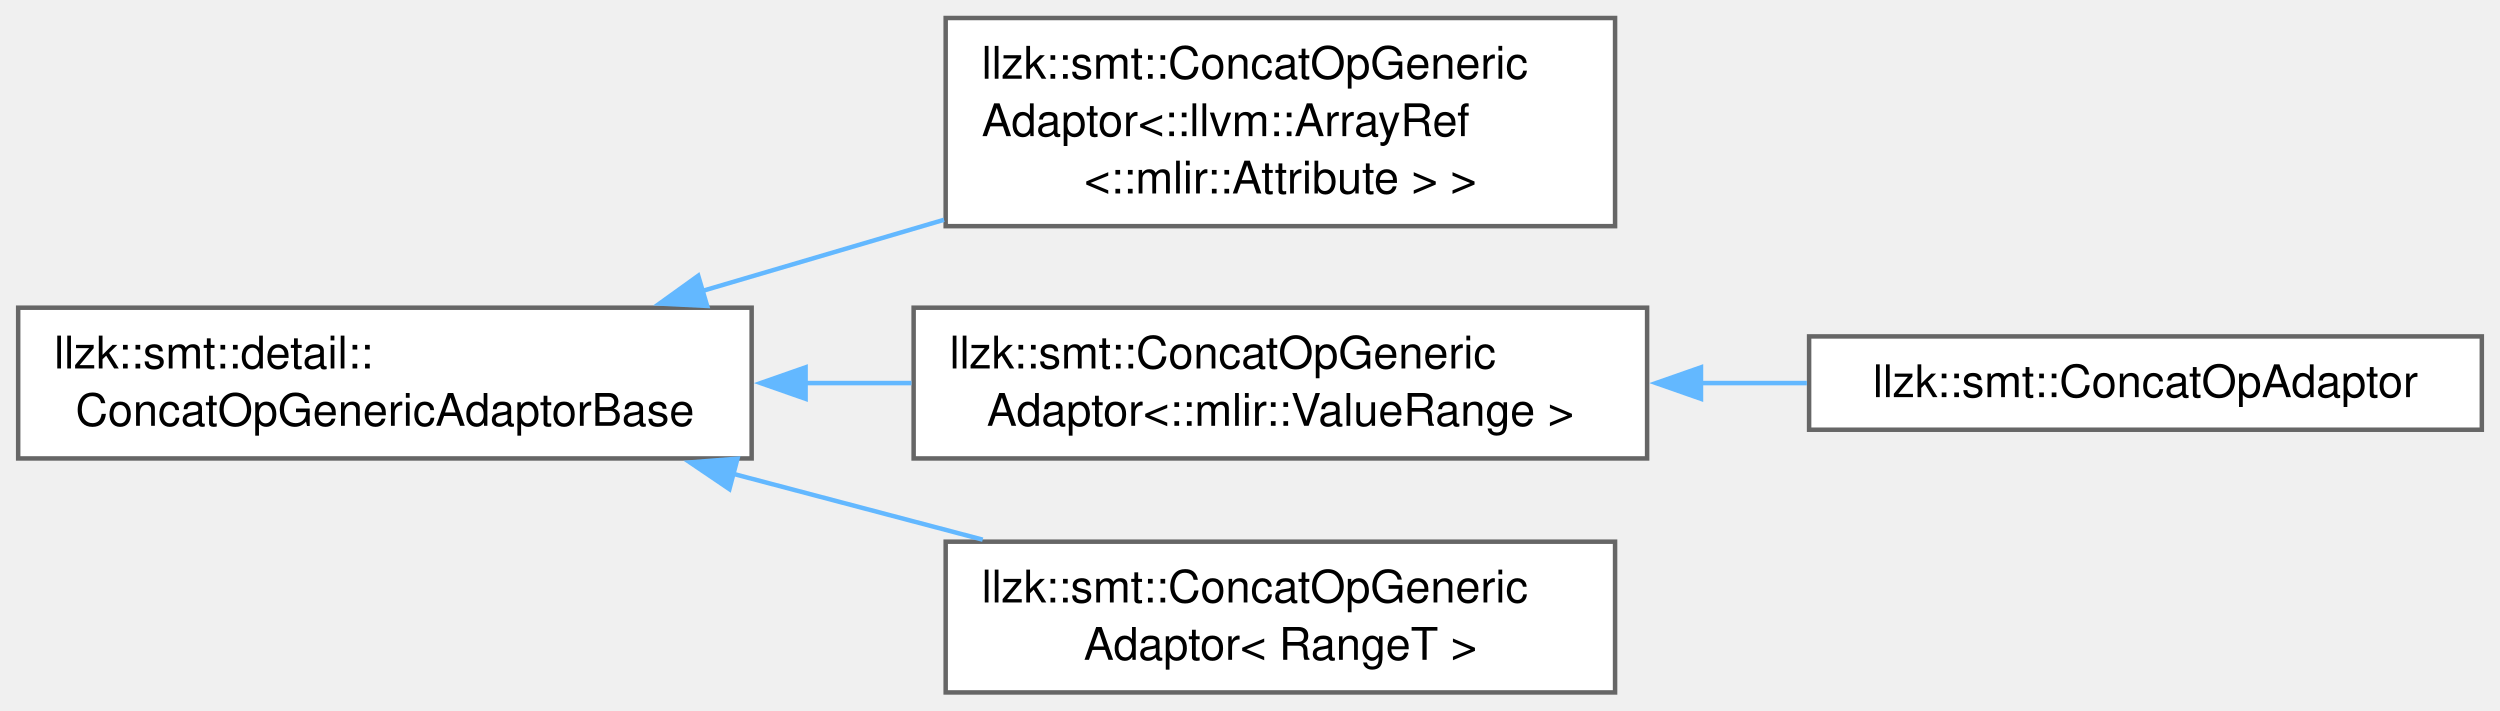
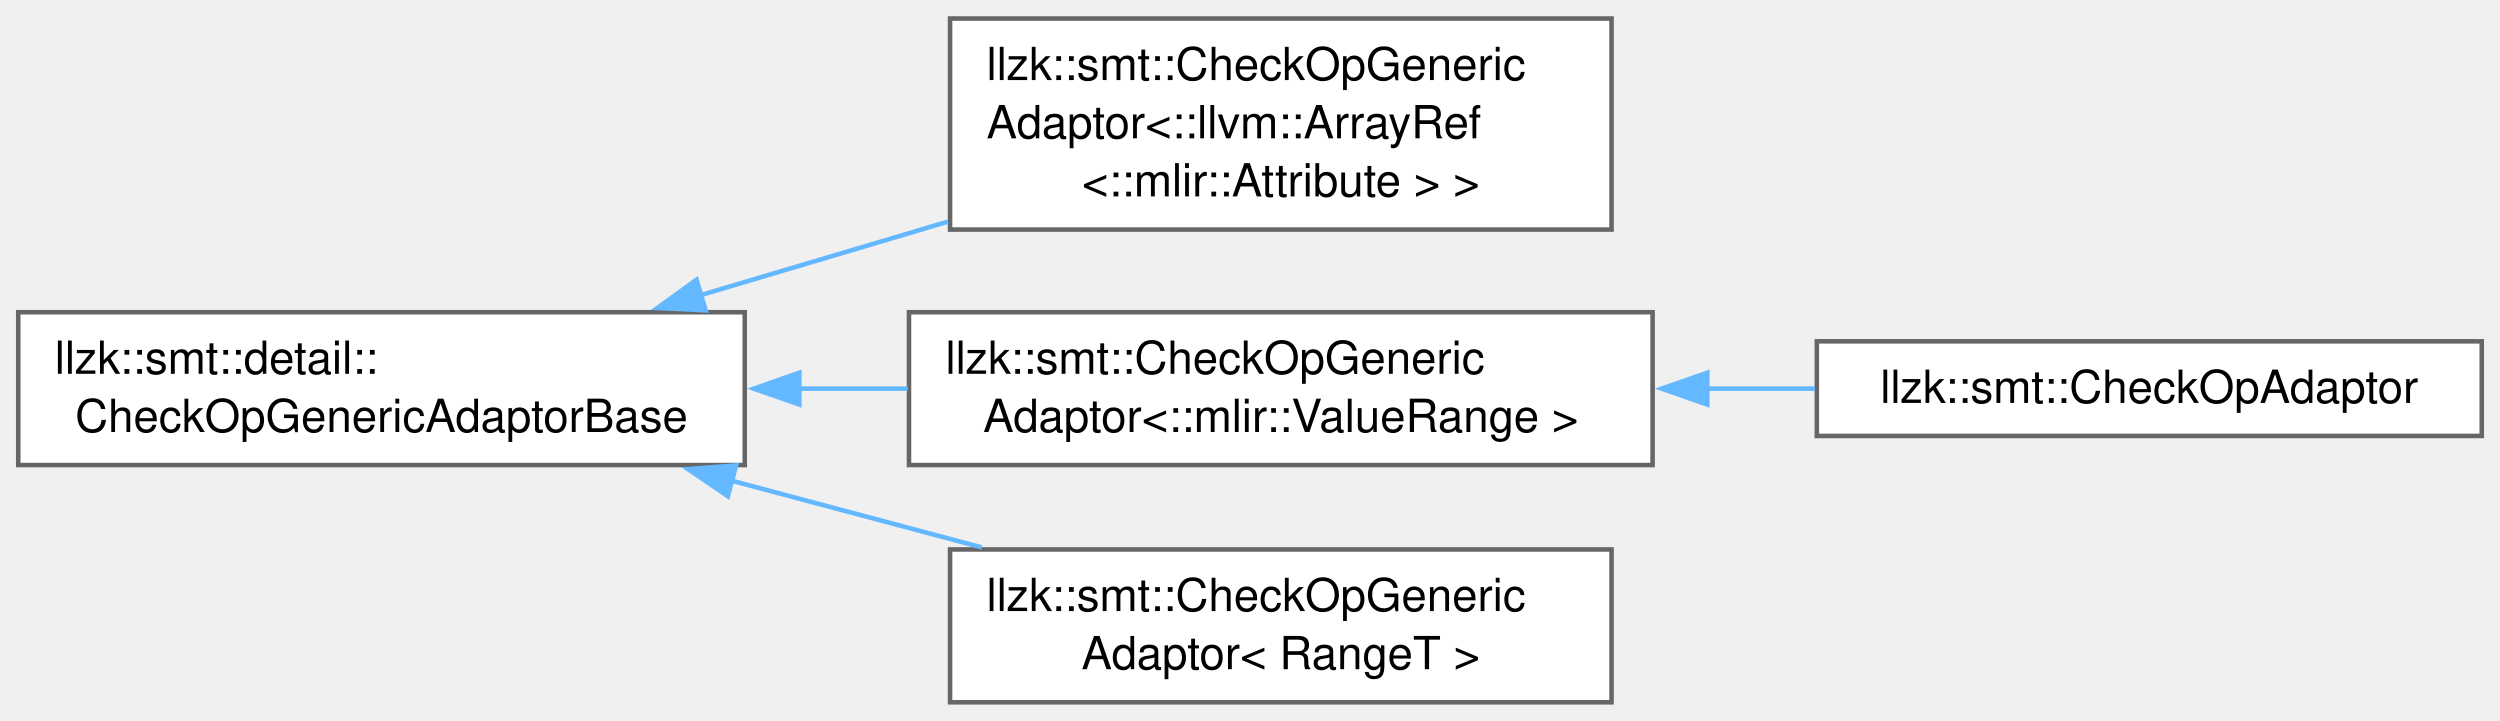
- <svg xmlns="http://www.w3.org/2000/svg" xmlns:xlink="http://www.w3.org/1999/xlink" width="556pt" height="158pt" viewBox="0.00 0.00 555.50 157.88">
+ <svg xmlns="http://www.w3.org/2000/svg" xmlns:xlink="http://www.w3.org/1999/xlink" width="548pt" height="158pt" viewBox="0.00 0.00 548.00 157.88">
  <g id="graph0" class="graph" transform="scale(1 1) rotate(0) translate(4 153.88)">
    <g id="Node000000" class="node">
      <g id="a_Node000000">
-         <a xlink:href="classllzk_1_1smt_1_1detail_1_1ConcatOpGenericAdaptorBase.html" target="_top" xlink:title=" ">
-           <polygon fill="white" stroke="#666666" points="163,-85.5 0,-85.5 0,-52 163,-52 163,-85.5" />
+         <a xlink:href="classllzk_1_1smt_1_1detail_1_1CheckOpGenericAdaptorBase.html" target="_top" xlink:title=" ">
+           <polygon fill="white" stroke="#666666" points="159.25,-85.5 0,-85.5 0,-52 159.25,-52 159.25,-85.5" />
          <text text-anchor="start" x="8" y="-72" font-family="Helvetica,sans-Serif" font-size="10.00">llzk::smt::detail::</text>
-           <text text-anchor="middle" x="81.5" y="-59.25" font-family="Helvetica,sans-Serif" font-size="10.00">ConcatOpGenericAdaptorBase</text>
+           <text text-anchor="middle" x="79.62" y="-59.25" font-family="Helvetica,sans-Serif" font-size="10.00">CheckOpGenericAdaptorBase</text>
        </a>
      </g>
    </g>
    <g id="Node000001" class="node">
      <g id="a_Node000001">
-         <a xlink:href="classllzk_1_1smt_1_1ConcatOpGenericAdaptor.html" target="_top" xlink:title=" ">
-           <polygon fill="white" stroke="#666666" points="354.88,-149.88 206.12,-149.88 206.12,-103.62 354.88,-103.62 354.88,-149.88" />
-           <text text-anchor="start" x="214.12" y="-136.38" font-family="Helvetica,sans-Serif" font-size="10.00">llzk::smt::ConcatOpGeneric</text>
-           <text text-anchor="start" x="214.12" y="-123.62" font-family="Helvetica,sans-Serif" font-size="10.00">Adaptor&lt;::llvm::ArrayRef</text>
-           <text text-anchor="middle" x="280.5" y="-110.88" font-family="Helvetica,sans-Serif" font-size="10.00">&lt;::mlir::Attribute &gt; &gt;</text>
+         <a xlink:href="classllzk_1_1smt_1_1CheckOpGenericAdaptor.html" target="_top" xlink:title=" ">
+           <polygon fill="white" stroke="#666666" points="349.25,-149.88 204.25,-149.88 204.25,-103.62 349.25,-103.62 349.25,-149.88" />
+           <text text-anchor="start" x="212.25" y="-136.38" font-family="Helvetica,sans-Serif" font-size="10.00">llzk::smt::CheckOpGeneric</text>
+           <text text-anchor="start" x="212.25" y="-123.62" font-family="Helvetica,sans-Serif" font-size="10.00">Adaptor&lt;::llvm::ArrayRef</text>
+           <text text-anchor="middle" x="276.75" y="-110.88" font-family="Helvetica,sans-Serif" font-size="10.00">&lt;::mlir::Attribute &gt; &gt;</text>
        </a>
      </g>
    </g>
-     <g id="edge443_Node000000_Node000001" class="edge">
-       <g id="a_edge443_Node000000_Node000001">
+     <g id="edge441_Node000000_Node000001" class="edge">
+       <g id="a_edge441_Node000000_Node000001">
        <a xlink:title=" ">
-           <path fill="none" stroke="#63b8ff" d="M151.76,-89.14C169.24,-94.29 188.07,-99.83 205.76,-105.04" />
-           <polygon fill="#63b8ff" stroke="#63b8ff" points="153.11,-85.89 142.53,-86.42 151.13,-92.6 153.11,-85.89" />
+           <path fill="none" stroke="#63b8ff" d="M149.41,-89.2C167.02,-94.43 186.01,-100.07 203.78,-105.36" />
+           <polygon fill="#63b8ff" stroke="#63b8ff" points="150.67,-85.92 140.09,-86.43 148.68,-92.63 150.67,-85.92" />
        </a>
      </g>
    </g>
    <g id="Node000002" class="node">
      <g id="a_Node000002">
-         <a xlink:href="classllzk_1_1smt_1_1ConcatOpGenericAdaptor.html" target="_top" xlink:title=" ">
-           <polygon fill="white" stroke="#666666" points="362,-85.5 199,-85.5 199,-52 362,-52 362,-85.5" />
-           <text text-anchor="start" x="207" y="-72" font-family="Helvetica,sans-Serif" font-size="10.00">llzk::smt::ConcatOpGeneric</text>
-           <text text-anchor="middle" x="280.5" y="-59.25" font-family="Helvetica,sans-Serif" font-size="10.00">Adaptor&lt;::mlir::ValueRange &gt;</text>
+         <a xlink:href="classllzk_1_1smt_1_1CheckOpGenericAdaptor.html" target="_top" xlink:title=" ">
+           <polygon fill="white" stroke="#666666" points="358.25,-85.5 195.25,-85.5 195.25,-52 358.25,-52 358.25,-85.5" />
+           <text text-anchor="start" x="203.25" y="-72" font-family="Helvetica,sans-Serif" font-size="10.00">llzk::smt::CheckOpGeneric</text>
+           <text text-anchor="middle" x="276.75" y="-59.25" font-family="Helvetica,sans-Serif" font-size="10.00">Adaptor&lt;::mlir::ValueRange &gt;</text>
        </a>
      </g>
    </g>
-     <g id="edge444_Node000000_Node000002" class="edge">
-       <g id="a_edge444_Node000000_Node000002">
+     <g id="edge442_Node000000_Node000002" class="edge">
+       <g id="a_edge442_Node000000_Node000002">
        <a xlink:title=" ">
-           <path fill="none" stroke="#63b8ff" d="M174.95,-68.75C182.82,-68.75 190.74,-68.75 198.52,-68.75" />
-           <polygon fill="#63b8ff" stroke="#63b8ff" points="174.99,-65.25 164.99,-68.75 174.99,-72.25 174.99,-65.25" />
+           <path fill="none" stroke="#63b8ff" d="M170.96,-68.75C178.97,-68.75 187.05,-68.75 194.97,-68.75" />
+           <polygon fill="#63b8ff" stroke="#63b8ff" points="171.22,-65.25 161.22,-68.75 171.22,-72.25 171.22,-65.25" />
        </a>
      </g>
    </g>
    <g id="Node000004" class="node">
      <g id="a_Node000004">
-         <a xlink:href="classllzk_1_1smt_1_1ConcatOpGenericAdaptor.html" target="_top" xlink:title=" ">
-           <polygon fill="white" stroke="#666666" points="354.88,-33.5 206.12,-33.5 206.12,0 354.88,0 354.88,-33.5" />
-           <text text-anchor="start" x="214.12" y="-20" font-family="Helvetica,sans-Serif" font-size="10.00">llzk::smt::ConcatOpGeneric</text>
-           <text text-anchor="middle" x="280.5" y="-7.25" font-family="Helvetica,sans-Serif" font-size="10.00">Adaptor&lt; RangeT &gt;</text>
+         <a xlink:href="classllzk_1_1smt_1_1CheckOpGenericAdaptor.html" target="_top" xlink:title=" ">
+           <polygon fill="white" stroke="#666666" points="349.25,-33.5 204.25,-33.5 204.25,0 349.25,0 349.25,-33.5" />
+           <text text-anchor="start" x="212.25" y="-20" font-family="Helvetica,sans-Serif" font-size="10.00">llzk::smt::CheckOpGeneric</text>
+           <text text-anchor="middle" x="276.75" y="-7.25" font-family="Helvetica,sans-Serif" font-size="10.00">Adaptor&lt; RangeT &gt;</text>
        </a>
      </g>
    </g>
-     <g id="edge446_Node000000_Node000004" class="edge">
-       <g id="a_edge446_Node000000_Node000004">
+     <g id="edge444_Node000000_Node000004" class="edge">
+       <g id="a_edge444_Node000000_Node000004">
        <a xlink:title=" ">
-           <path fill="none" stroke="#63b8ff" d="M158.78,-48.61C177.13,-43.77 196.56,-38.64 214.35,-33.95" />
-           <polygon fill="#63b8ff" stroke="#63b8ff" points="158.06,-45.18 149.29,-51.12 159.85,-51.95 158.06,-45.18" />
+           <path fill="none" stroke="#63b8ff" d="M156.44,-48.55C174.54,-43.72 193.69,-38.62 211.22,-33.95" />
+           <polygon fill="#63b8ff" stroke="#63b8ff" points="155.55,-45.16 146.79,-51.12 157.35,-51.92 155.55,-45.16" />
        </a>
      </g>
    </g>
    <g id="Node000003" class="node">
      <g id="a_Node000003">
-         <a xlink:href="classllzk_1_1smt_1_1ConcatOpAdaptor.html" target="_top" xlink:title=" ">
-           <polygon fill="white" stroke="#666666" points="547.5,-79.12 398,-79.12 398,-58.38 547.5,-58.38 547.5,-79.12" />
-           <text text-anchor="middle" x="472.75" y="-65.62" font-family="Helvetica,sans-Serif" font-size="10.00">llzk::smt::ConcatOpAdaptor</text>
+         <a xlink:href="classllzk_1_1smt_1_1CheckOpAdaptor.html" target="_top" xlink:title=" ">
+           <polygon fill="white" stroke="#666666" points="540,-79.12 394.25,-79.12 394.25,-58.38 540,-58.38 540,-79.12" />
+           <text text-anchor="middle" x="467.12" y="-65.62" font-family="Helvetica,sans-Serif" font-size="10.00">llzk::smt::CheckOpAdaptor</text>
        </a>
      </g>
    </g>
-     <g id="edge445_Node000002_Node000003" class="edge">
-       <g id="a_edge445_Node000002_Node000003">
+     <g id="edge443_Node000002_Node000003" class="edge">
+       <g id="a_edge443_Node000002_Node000003">
        <a xlink:title=" ">
-           <path fill="none" stroke="#63b8ff" d="M373.7,-68.75C381.68,-68.75 389.69,-68.75 397.5,-68.75" />
-           <polygon fill="#63b8ff" stroke="#63b8ff" points="373.97,-65.25 363.97,-68.75 373.97,-72.25 373.97,-65.25" />
+           <path fill="none" stroke="#63b8ff" d="M370,-68.75C378,-68.75 386.02,-68.75 393.82,-68.75" />
+           <polygon fill="#63b8ff" stroke="#63b8ff" points="370.24,-65.25 360.24,-68.75 370.24,-72.25 370.24,-65.25" />
        </a>
      </g>
    </g>
  </g>
</svg>
